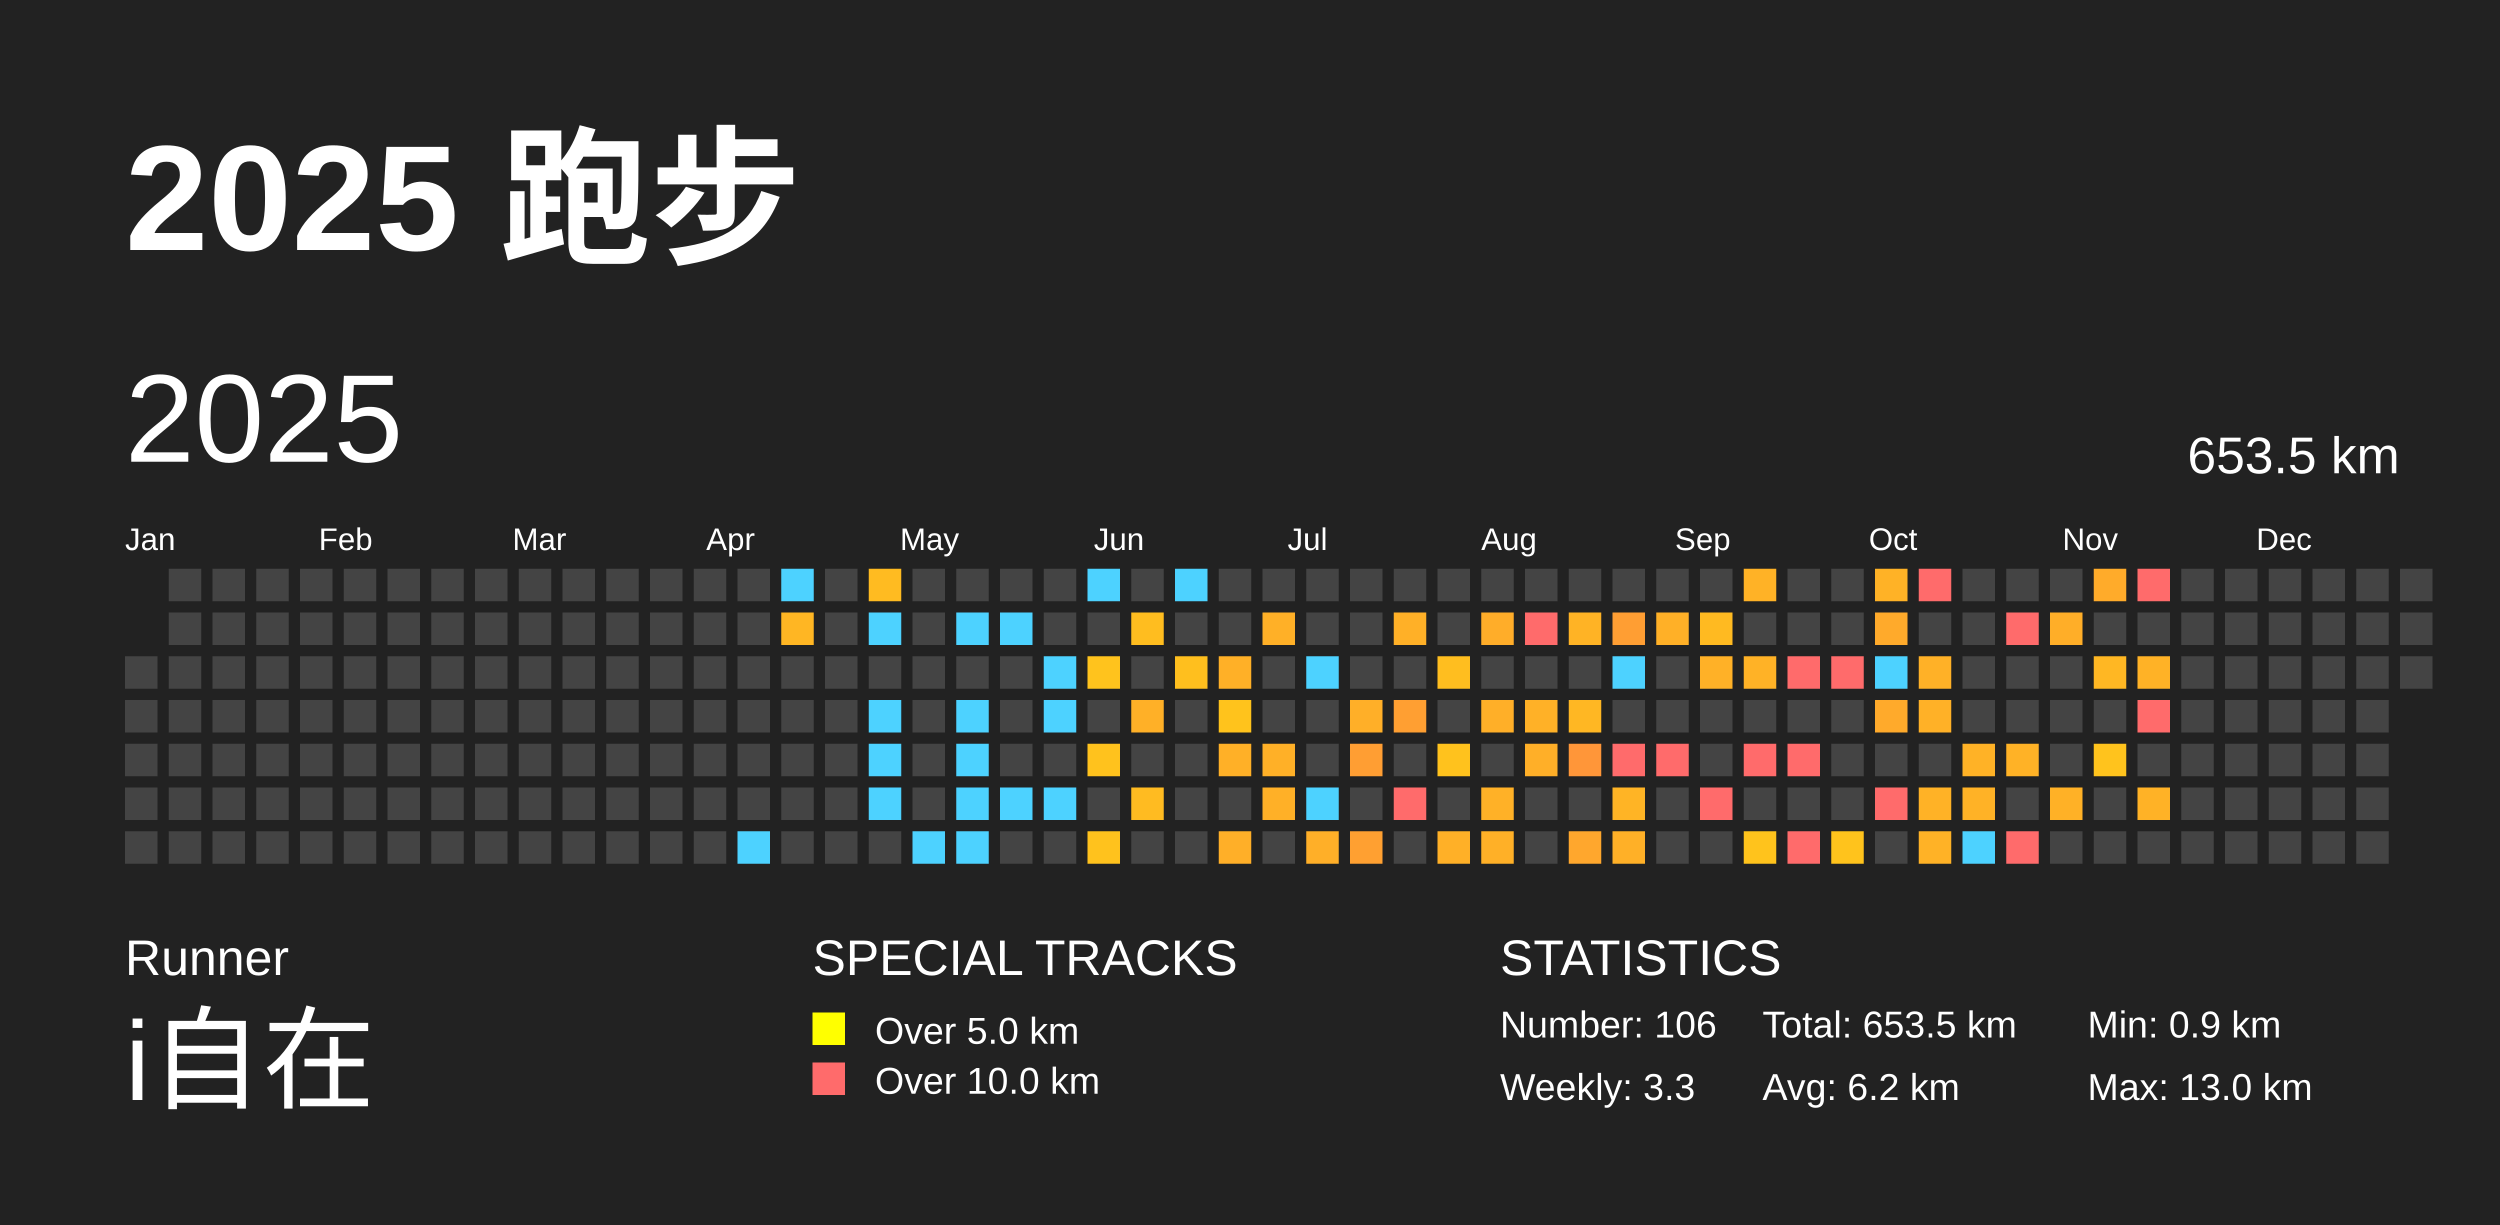
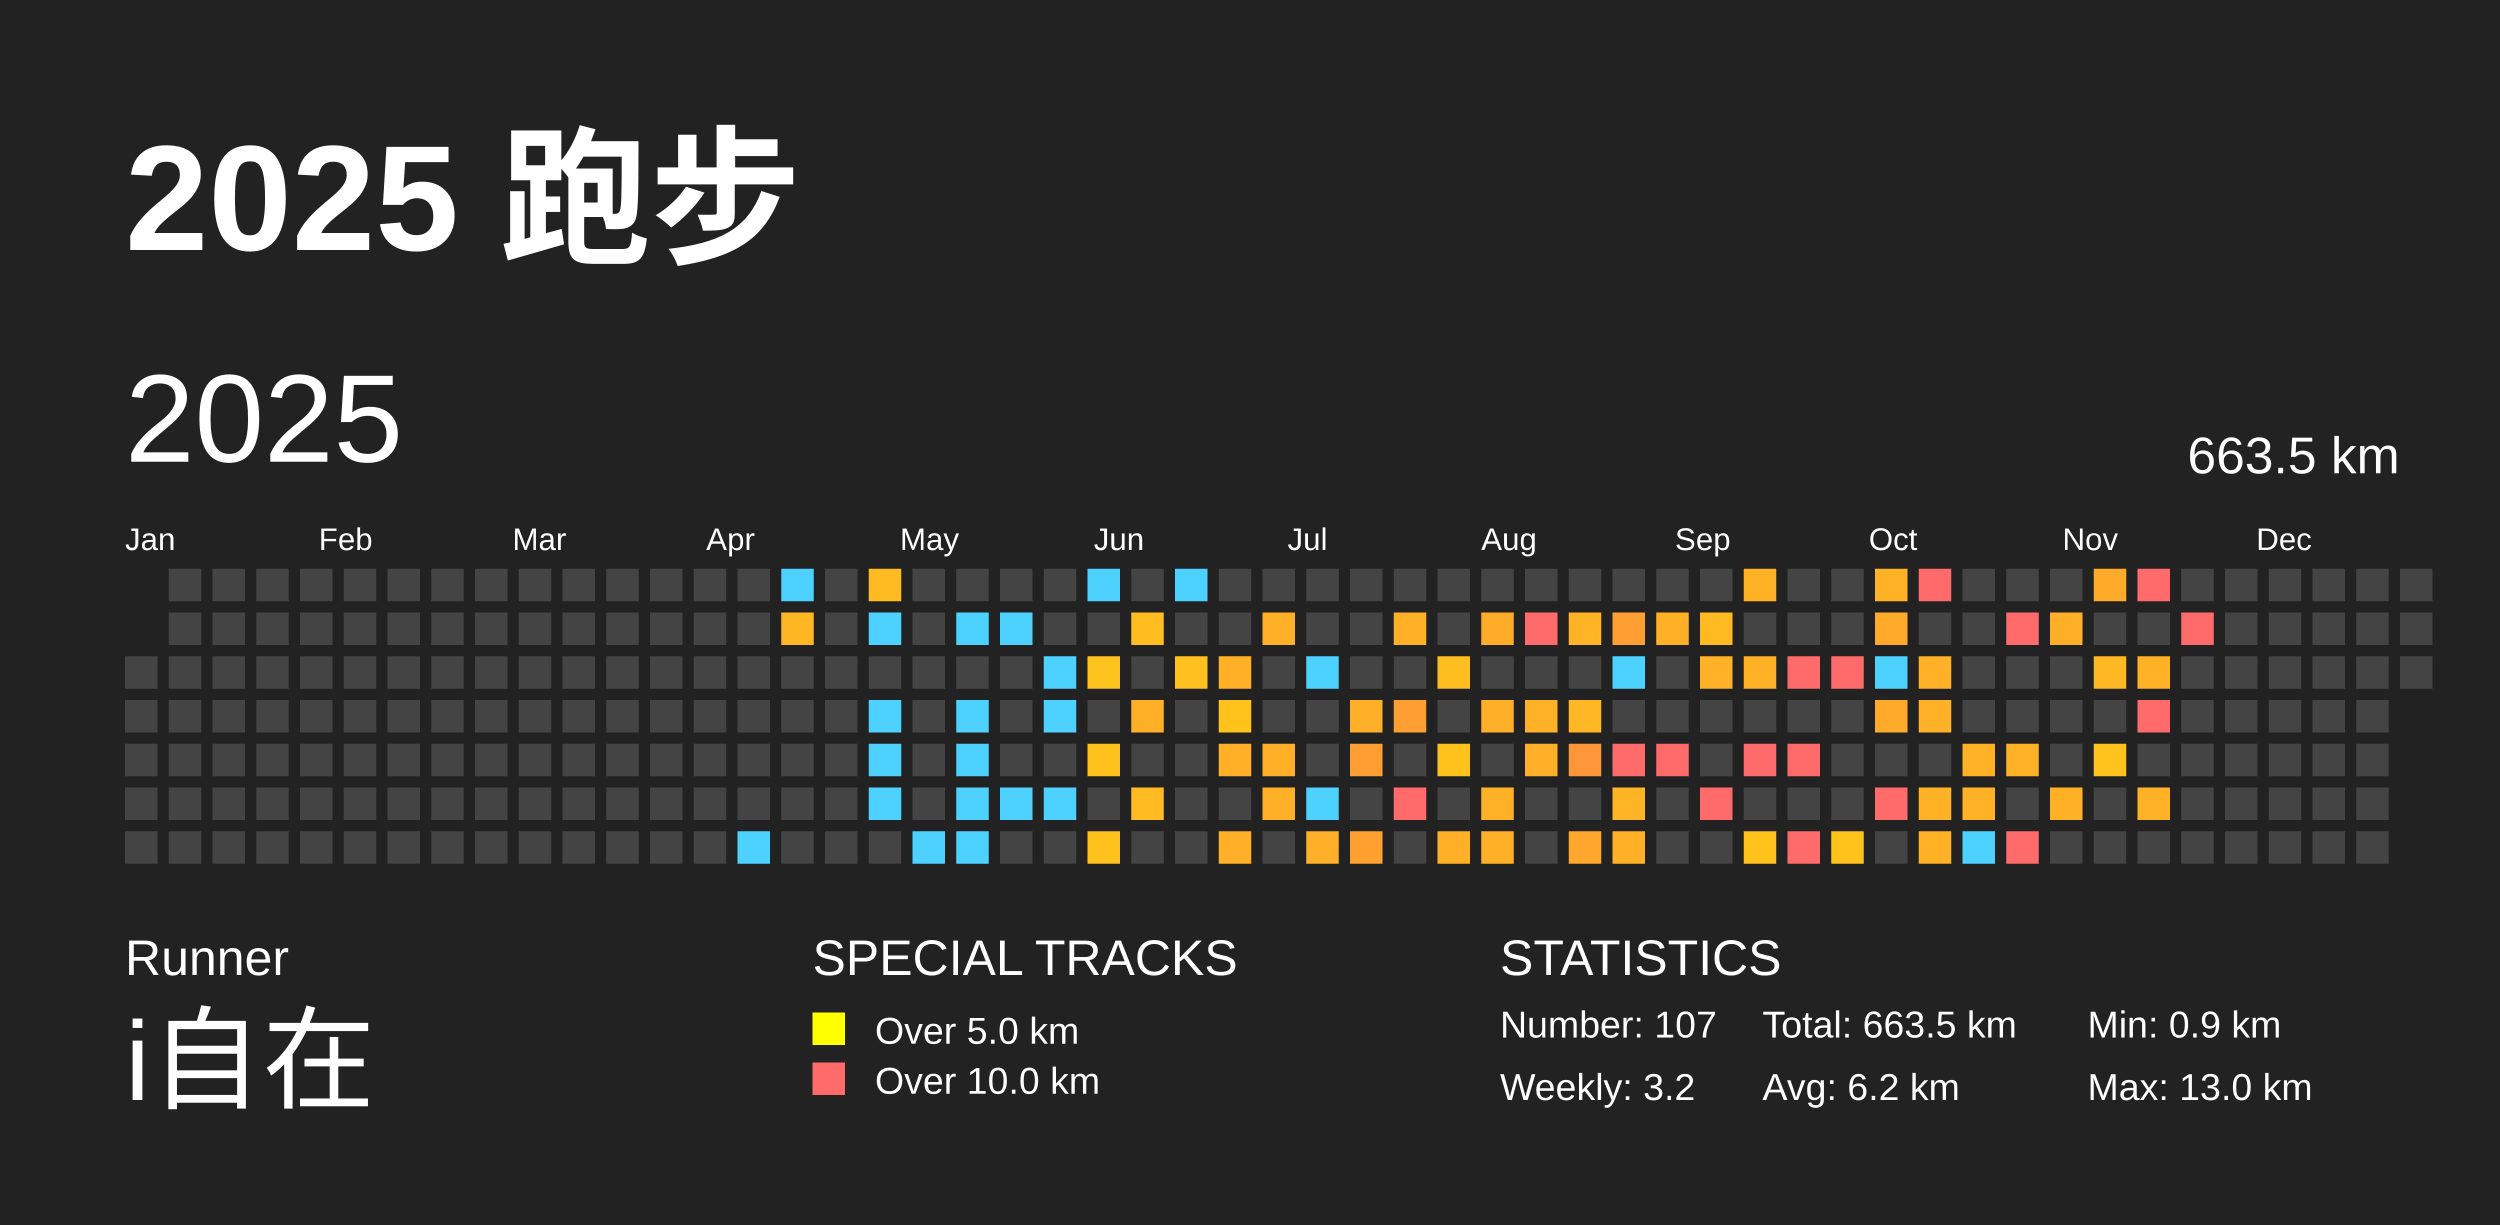
<svg xmlns="http://www.w3.org/2000/svg" baseProfile="full" height="98mm" version="1.1" viewBox="0,0,200,98" width="200mm">
  <defs />
  <rect fill="#222222" height="98" width="200" x="0" y="0" />
  <text fill="#FFFFFF" style="font-size:12px; font-family:Arial; font-weight:bold;" x="10" y="20">2025 跑步</text>
  <text fill="#FFFFFF" style="font-size:4px; font-family:Arial" x="10" y="78">Runner</text>
  <text fill="#FFFFFF" style="font-size:9px; font-family:Arial" x="10" y="88">i自在</text>
  <text fill="#FFFFFF" style="font-size:4px; font-family:Arial" x="65" y="78">SPECIAL TRACKS</text>
  <rect fill="#FFFF00" height="2.6" width="2.6" x="65" y="81" />
  <text fill="#FFFFFF" style="font-size:3px; font-family:Arial" x="70" y="83.5">Over 5.0 km</text>
  <rect fill="#FF6B6B" height="2.6" width="2.6" x="65" y="85" />
  <text fill="#FFFFFF" style="font-size:3px; font-family:Arial" x="70" y="87.5">Over 10.0 km</text>
  <text fill="#FFFFFF" style="font-size:4px; font-family:Arial" x="120" y="78">STATISTICS</text>
-   <text fill="#FFFFFF" style="font-size:3px; font-family:Arial" x="120" y="83">Number: 106</text>
-   <text fill="#FFFFFF" style="font-size:3px; font-family:Arial" x="120" y="88">Weekly: 3.3</text>
-   <text fill="#FFFFFF" style="font-size:3px; font-family:Arial" x="141" y="83">Total: 653.5 km</text>
+   <text fill="#FFFFFF" style="font-size:3px; font-family:Arial" x="120" y="83">Number: 107</text>
+   <text fill="#FFFFFF" style="font-size:3px; font-family:Arial" x="120" y="88">Weekly: 3.2</text>
+   <text fill="#FFFFFF" style="font-size:3px; font-family:Arial" x="141" y="83">Total: 663.5 km</text>
  <text fill="#FFFFFF" style="font-size:3px; font-family:Arial" x="141" y="88">Avg: 6.2 km</text>
  <text fill="#FFFFFF" style="font-size:3px; font-family:Arial" x="167" y="83">Min: 0.9 km</text>
  <text fill="#FFFFFF" style="font-size:3px; font-family:Arial" x="167" y="88">Max: 13.0 km</text>
  <text dominant-baseline="hanging" fill="#FFFFFF" style="font-size:10.0px; font-family:Arial;" x="10" y="30">2025</text>
-   <text dominant-baseline="hanging" fill="#FFFFFF" style="font-size:4.125px; font-family:Arial;" x="175" y="35">653.5 km</text>
+   <text dominant-baseline="hanging" fill="#FFFFFF" style="font-size:4.125px; font-family:Arial;" x="175" y="35">663.5 km</text>
  <text fill="#FFFFFF" style="font-size:2.5px; font-family:Arial" x="10.0" y="44">Jan</text>
  <text fill="#FFFFFF" style="font-size:2.5px; font-family:Arial" x="25.5" y="44">Feb</text>
  <text fill="#FFFFFF" style="font-size:2.5px; font-family:Arial" x="41.0" y="44">Mar</text>
  <text fill="#FFFFFF" style="font-size:2.5px; font-family:Arial" x="56.5" y="44">Apr</text>
  <text fill="#FFFFFF" style="font-size:2.5px; font-family:Arial" x="72.0" y="44">May</text>
  <text fill="#FFFFFF" style="font-size:2.5px; font-family:Arial" x="87.5" y="44">Jun</text>
  <text fill="#FFFFFF" style="font-size:2.5px; font-family:Arial" x="103.0" y="44">Jul</text>
  <text fill="#FFFFFF" style="font-size:2.5px; font-family:Arial" x="118.5" y="44">Aug</text>
  <text fill="#FFFFFF" style="font-size:2.5px; font-family:Arial" x="134.0" y="44">Sep</text>
  <text fill="#FFFFFF" style="font-size:2.5px; font-family:Arial" x="149.5" y="44">Oct</text>
  <text fill="#FFFFFF" style="font-size:2.5px; font-family:Arial" x="165.0" y="44">Nov</text>
  <text fill="#FFFFFF" style="font-size:2.5px; font-family:Arial" x="180.5" y="44">Dec</text>
  <rect fill="#444444" height="2.6" width="2.6" x="10.0" y="52.5" />
  <rect fill="#444444" height="2.6" width="2.6" x="10.0" y="56.0" />
  <rect fill="#444444" height="2.6" width="2.6" x="10.0" y="59.5" />
  <rect fill="#444444" height="2.6" width="2.6" x="10.0" y="63.0" />
  <rect fill="#444444" height="2.6" width="2.6" x="10.0" y="66.5" />
  <rect fill="#444444" height="2.6" width="2.6" x="13.5" y="45.5" />
  <rect fill="#444444" height="2.6" width="2.6" x="13.5" y="49.0" />
  <rect fill="#444444" height="2.6" width="2.6" x="13.5" y="52.5" />
  <rect fill="#444444" height="2.6" width="2.6" x="13.5" y="56.0" />
  <rect fill="#444444" height="2.6" width="2.6" x="13.5" y="59.5" />
  <rect fill="#444444" height="2.6" width="2.6" x="13.5" y="63.0" />
  <rect fill="#444444" height="2.6" width="2.6" x="13.5" y="66.5" />
  <rect fill="#444444" height="2.6" width="2.6" x="17.0" y="45.5" />
  <rect fill="#444444" height="2.6" width="2.6" x="17.0" y="49.0" />
  <rect fill="#444444" height="2.6" width="2.6" x="17.0" y="52.5" />
  <rect fill="#444444" height="2.6" width="2.6" x="17.0" y="56.0" />
  <rect fill="#444444" height="2.6" width="2.6" x="17.0" y="59.5" />
  <rect fill="#444444" height="2.6" width="2.6" x="17.0" y="63.0" />
  <rect fill="#444444" height="2.6" width="2.6" x="17.0" y="66.5" />
  <rect fill="#444444" height="2.6" width="2.6" x="20.5" y="45.5" />
  <rect fill="#444444" height="2.6" width="2.6" x="20.5" y="49.0" />
  <rect fill="#444444" height="2.6" width="2.6" x="20.5" y="52.5" />
  <rect fill="#444444" height="2.6" width="2.6" x="20.5" y="56.0" />
  <rect fill="#444444" height="2.6" width="2.6" x="20.5" y="59.5" />
  <rect fill="#444444" height="2.6" width="2.6" x="20.5" y="63.0" />
  <rect fill="#444444" height="2.6" width="2.6" x="20.5" y="66.5" />
  <rect fill="#444444" height="2.6" width="2.6" x="24.0" y="45.5" />
  <rect fill="#444444" height="2.6" width="2.6" x="24.0" y="49.0" />
  <rect fill="#444444" height="2.6" width="2.6" x="24.0" y="52.5" />
  <rect fill="#444444" height="2.6" width="2.6" x="24.0" y="56.0" />
  <rect fill="#444444" height="2.6" width="2.6" x="24.0" y="59.5" />
  <rect fill="#444444" height="2.6" width="2.6" x="24.0" y="63.0" />
  <rect fill="#444444" height="2.6" width="2.6" x="24.0" y="66.5" />
  <rect fill="#444444" height="2.6" width="2.6" x="27.5" y="45.5" />
  <rect fill="#444444" height="2.6" width="2.6" x="27.5" y="49.0" />
  <rect fill="#444444" height="2.6" width="2.6" x="27.5" y="52.5" />
  <rect fill="#444444" height="2.6" width="2.6" x="27.5" y="56.0" />
  <rect fill="#444444" height="2.6" width="2.6" x="27.5" y="59.5" />
  <rect fill="#444444" height="2.6" width="2.6" x="27.5" y="63.0" />
  <rect fill="#444444" height="2.6" width="2.6" x="27.5" y="66.5" />
  <rect fill="#444444" height="2.6" width="2.6" x="31.0" y="45.5" />
  <rect fill="#444444" height="2.6" width="2.6" x="31.0" y="49.0" />
  <rect fill="#444444" height="2.6" width="2.6" x="31.0" y="52.5" />
  <rect fill="#444444" height="2.6" width="2.6" x="31.0" y="56.0" />
  <rect fill="#444444" height="2.6" width="2.6" x="31.0" y="59.5" />
  <rect fill="#444444" height="2.6" width="2.6" x="31.0" y="63.0" />
  <rect fill="#444444" height="2.6" width="2.6" x="31.0" y="66.5" />
  <rect fill="#444444" height="2.6" width="2.6" x="34.5" y="45.5" />
  <rect fill="#444444" height="2.6" width="2.6" x="34.5" y="49.0" />
  <rect fill="#444444" height="2.6" width="2.6" x="34.5" y="52.5" />
  <rect fill="#444444" height="2.6" width="2.6" x="34.5" y="56.0" />
  <rect fill="#444444" height="2.6" width="2.6" x="34.5" y="59.5" />
  <rect fill="#444444" height="2.6" width="2.6" x="34.5" y="63.0" />
  <rect fill="#444444" height="2.6" width="2.6" x="34.5" y="66.5" />
  <rect fill="#444444" height="2.6" width="2.6" x="38.0" y="45.5" />
  <rect fill="#444444" height="2.6" width="2.6" x="38.0" y="49.0" />
  <rect fill="#444444" height="2.6" width="2.6" x="38.0" y="52.5" />
  <rect fill="#444444" height="2.6" width="2.6" x="38.0" y="56.0" />
  <rect fill="#444444" height="2.6" width="2.6" x="38.0" y="59.5" />
  <rect fill="#444444" height="2.6" width="2.6" x="38.0" y="63.0" />
  <rect fill="#444444" height="2.6" width="2.6" x="38.0" y="66.5" />
  <rect fill="#444444" height="2.6" width="2.6" x="41.5" y="45.5" />
  <rect fill="#444444" height="2.6" width="2.6" x="41.5" y="49.0" />
  <rect fill="#444444" height="2.6" width="2.6" x="41.5" y="52.5" />
  <rect fill="#444444" height="2.6" width="2.6" x="41.5" y="56.0" />
  <rect fill="#444444" height="2.6" width="2.6" x="41.5" y="59.5" />
  <rect fill="#444444" height="2.6" width="2.6" x="41.5" y="63.0" />
  <rect fill="#444444" height="2.6" width="2.6" x="41.5" y="66.5" />
  <rect fill="#444444" height="2.6" width="2.6" x="45.0" y="45.5" />
  <rect fill="#444444" height="2.6" width="2.6" x="45.0" y="49.0" />
  <rect fill="#444444" height="2.6" width="2.6" x="45.0" y="52.5" />
  <rect fill="#444444" height="2.6" width="2.6" x="45.0" y="56.0" />
  <rect fill="#444444" height="2.6" width="2.6" x="45.0" y="59.5" />
  <rect fill="#444444" height="2.6" width="2.6" x="45.0" y="63.0" />
  <rect fill="#444444" height="2.6" width="2.6" x="45.0" y="66.5" />
  <rect fill="#444444" height="2.6" width="2.6" x="48.5" y="45.5" />
  <rect fill="#444444" height="2.6" width="2.6" x="48.5" y="49.0" />
  <rect fill="#444444" height="2.6" width="2.6" x="48.5" y="52.5" />
  <rect fill="#444444" height="2.6" width="2.6" x="48.5" y="56.0" />
  <rect fill="#444444" height="2.6" width="2.6" x="48.5" y="59.5" />
  <rect fill="#444444" height="2.6" width="2.6" x="48.5" y="63.0" />
  <rect fill="#444444" height="2.6" width="2.6" x="48.5" y="66.5" />
  <rect fill="#444444" height="2.6" width="2.6" x="52.0" y="45.5" />
  <rect fill="#444444" height="2.6" width="2.6" x="52.0" y="49.0" />
  <rect fill="#444444" height="2.6" width="2.6" x="52.0" y="52.5" />
  <rect fill="#444444" height="2.6" width="2.6" x="52.0" y="56.0" />
  <rect fill="#444444" height="2.6" width="2.6" x="52.0" y="59.5" />
  <rect fill="#444444" height="2.6" width="2.6" x="52.0" y="63.0" />
  <rect fill="#444444" height="2.6" width="2.6" x="52.0" y="66.5" />
  <rect fill="#444444" height="2.6" width="2.6" x="55.5" y="45.5" />
  <rect fill="#444444" height="2.6" width="2.6" x="55.5" y="49.0" />
  <rect fill="#444444" height="2.6" width="2.6" x="55.5" y="52.5" />
  <rect fill="#444444" height="2.6" width="2.6" x="55.5" y="56.0" />
  <rect fill="#444444" height="2.6" width="2.6" x="55.5" y="59.5" />
  <rect fill="#444444" height="2.6" width="2.6" x="55.5" y="63.0" />
  <rect fill="#444444" height="2.6" width="2.6" x="55.5" y="66.5" />
  <rect fill="#444444" height="2.6" width="2.6" x="59.0" y="45.5" />
  <rect fill="#444444" height="2.6" width="2.6" x="59.0" y="49.0" />
  <rect fill="#444444" height="2.6" width="2.6" x="59.0" y="52.5" />
  <rect fill="#444444" height="2.6" width="2.6" x="59.0" y="56.0" />
  <rect fill="#444444" height="2.6" width="2.6" x="59.0" y="59.5" />
  <rect fill="#444444" height="2.6" width="2.6" x="59.0" y="63.0" />
  <rect fill="#4dd2ff" height="2.6" width="2.6" x="59.0" y="66.5" />
  <rect fill="#4dd2ff" height="2.6" width="2.6" x="62.5" y="45.5" />
  <rect fill="#ffb623" height="2.6" width="2.6" x="62.5" y="49.0" />
  <rect fill="#444444" height="2.6" width="2.6" x="62.5" y="52.5" />
  <rect fill="#444444" height="2.6" width="2.6" x="62.5" y="56.0" />
  <rect fill="#444444" height="2.6" width="2.6" x="62.5" y="59.5" />
  <rect fill="#444444" height="2.6" width="2.6" x="62.5" y="63.0" />
  <rect fill="#444444" height="2.6" width="2.6" x="62.5" y="66.5" />
  <rect fill="#444444" height="2.6" width="2.6" x="66.0" y="45.5" />
  <rect fill="#444444" height="2.6" width="2.6" x="66.0" y="49.0" />
  <rect fill="#444444" height="2.6" width="2.6" x="66.0" y="52.5" />
  <rect fill="#444444" height="2.6" width="2.6" x="66.0" y="56.0" />
  <rect fill="#444444" height="2.6" width="2.6" x="66.0" y="59.5" />
  <rect fill="#444444" height="2.6" width="2.6" x="66.0" y="63.0" />
  <rect fill="#444444" height="2.6" width="2.6" x="66.0" y="66.5" />
  <rect fill="#ffbb21" height="2.6" width="2.6" x="69.5" y="45.5" />
  <rect fill="#4dd2ff" height="2.6" width="2.6" x="69.5" y="49.0" />
  <rect fill="#444444" height="2.6" width="2.6" x="69.5" y="52.5" />
  <rect fill="#4dd2ff" height="2.6" width="2.6" x="69.5" y="56.0" />
  <rect fill="#4dd2ff" height="2.6" width="2.6" x="69.5" y="59.5" />
  <rect fill="#4dd2ff" height="2.6" width="2.6" x="69.5" y="63.0" />
  <rect fill="#444444" height="2.6" width="2.6" x="69.5" y="66.5" />
  <rect fill="#444444" height="2.6" width="2.6" x="73.0" y="45.5" />
  <rect fill="#444444" height="2.6" width="2.6" x="73.0" y="49.0" />
  <rect fill="#444444" height="2.6" width="2.6" x="73.0" y="52.5" />
  <rect fill="#444444" height="2.6" width="2.6" x="73.0" y="56.0" />
  <rect fill="#444444" height="2.6" width="2.6" x="73.0" y="59.5" />
  <rect fill="#444444" height="2.6" width="2.6" x="73.0" y="63.0" />
  <rect fill="#4dd2ff" height="2.6" width="2.6" x="73.0" y="66.5" />
  <rect fill="#444444" height="2.6" width="2.6" x="76.5" y="45.5" />
  <rect fill="#4dd2ff" height="2.6" width="2.6" x="76.5" y="49.0" />
  <rect fill="#444444" height="2.6" width="2.6" x="76.5" y="52.5" />
  <rect fill="#4dd2ff" height="2.6" width="2.6" x="76.5" y="56.0" />
  <rect fill="#4dd2ff" height="2.6" width="2.6" x="76.5" y="59.5" />
  <rect fill="#4dd2ff" height="2.6" width="2.6" x="76.5" y="63.0" />
  <rect fill="#4dd2ff" height="2.6" width="2.6" x="76.5" y="66.5" />
  <rect fill="#444444" height="2.6" width="2.6" x="80.0" y="45.5" />
  <rect fill="#4dd2ff" height="2.6" width="2.6" x="80.0" y="49.0" />
  <rect fill="#444444" height="2.6" width="2.6" x="80.0" y="52.5" />
  <rect fill="#444444" height="2.6" width="2.6" x="80.0" y="56.0" />
  <rect fill="#444444" height="2.6" width="2.6" x="80.0" y="59.5" />
  <rect fill="#4dd2ff" height="2.6" width="2.6" x="80.0" y="63.0" />
  <rect fill="#444444" height="2.6" width="2.6" x="80.0" y="66.5" />
  <rect fill="#444444" height="2.6" width="2.6" x="83.5" y="45.5" />
  <rect fill="#444444" height="2.6" width="2.6" x="83.5" y="49.0" />
  <rect fill="#4dd2ff" height="2.6" width="2.6" x="83.5" y="52.5" />
  <rect fill="#4dd2ff" height="2.6" width="2.6" x="83.5" y="56.0" />
  <rect fill="#444444" height="2.6" width="2.6" x="83.5" y="59.5" />
  <rect fill="#4dd2ff" height="2.6" width="2.6" x="83.5" y="63.0" />
  <rect fill="#444444" height="2.6" width="2.6" x="83.5" y="66.5" />
  <rect fill="#4dd2ff" height="2.6" width="2.6" x="87.0" y="45.5" />
  <rect fill="#444444" height="2.6" width="2.6" x="87.0" y="49.0" />
  <rect fill="#ffc31d" height="2.6" width="2.6" x="87.0" y="52.5" />
  <rect fill="#444444" height="2.6" width="2.6" x="87.0" y="56.0" />
  <rect fill="#ffc21d" height="2.6" width="2.6" x="87.0" y="59.5" />
  <rect fill="#444444" height="2.6" width="2.6" x="87.0" y="63.0" />
  <rect fill="#ffc21d" height="2.6" width="2.6" x="87.0" y="66.5" />
  <rect fill="#444444" height="2.6" width="2.6" x="90.5" y="45.5" />
  <rect fill="#ffbd1f" height="2.6" width="2.6" x="90.5" y="49.0" />
  <rect fill="#444444" height="2.6" width="2.6" x="90.5" y="52.5" />
  <rect fill="#ffb027" height="2.6" width="2.6" x="90.5" y="56.0" />
  <rect fill="#444444" height="2.6" width="2.6" x="90.5" y="59.5" />
  <rect fill="#ffbb21" height="2.6" width="2.6" x="90.5" y="63.0" />
  <rect fill="#444444" height="2.6" width="2.6" x="90.5" y="66.5" />
  <rect fill="#4dd2ff" height="2.6" width="2.6" x="94.0" y="45.5" />
  <rect fill="#444444" height="2.6" width="2.6" x="94.0" y="49.0" />
  <rect fill="#ffbf1e" height="2.6" width="2.6" x="94.0" y="52.5" />
  <rect fill="#444444" height="2.6" width="2.6" x="94.0" y="56.0" />
  <rect fill="#444444" height="2.6" width="2.6" x="94.0" y="59.5" />
  <rect fill="#444444" height="2.6" width="2.6" x="94.0" y="63.0" />
  <rect fill="#444444" height="2.6" width="2.6" x="94.0" y="66.5" />
  <rect fill="#444444" height="2.6" width="2.6" x="97.5" y="45.5" />
  <rect fill="#444444" height="2.6" width="2.6" x="97.5" y="49.0" />
  <rect fill="#ffb027" height="2.6" width="2.6" x="97.5" y="52.5" />
  <rect fill="#ffc31c" height="2.6" width="2.6" x="97.5" y="56.0" />
  <rect fill="#ffb027" height="2.6" width="2.6" x="97.5" y="59.5" />
  <rect fill="#444444" height="2.6" width="2.6" x="97.5" y="63.0" />
  <rect fill="#ffaf28" height="2.6" width="2.6" x="97.5" y="66.5" />
  <rect fill="#444444" height="2.6" width="2.6" x="101.0" y="45.5" />
  <rect fill="#ffb027" height="2.6" width="2.6" x="101.0" y="49.0" />
  <rect fill="#444444" height="2.6" width="2.6" x="101.0" y="52.5" />
  <rect fill="#444444" height="2.6" width="2.6" x="101.0" y="56.0" />
  <rect fill="#ffb027" height="2.6" width="2.6" x="101.0" y="59.5" />
  <rect fill="#ffb027" height="2.6" width="2.6" x="101.0" y="63.0" />
  <rect fill="#444444" height="2.6" width="2.6" x="101.0" y="66.5" />
  <rect fill="#444444" height="2.6" width="2.6" x="104.5" y="45.5" />
  <rect fill="#444444" height="2.6" width="2.6" x="104.5" y="49.0" />
  <rect fill="#4dd2ff" height="2.6" width="2.6" x="104.5" y="52.5" />
  <rect fill="#444444" height="2.6" width="2.6" x="104.5" y="56.0" />
  <rect fill="#444444" height="2.6" width="2.6" x="104.5" y="59.5" />
  <rect fill="#4dd2ff" height="2.6" width="2.6" x="104.5" y="63.0" />
  <rect fill="#ffaf28" height="2.6" width="2.6" x="104.5" y="66.5" />
  <rect fill="#444444" height="2.6" width="2.6" x="108.0" y="45.5" />
  <rect fill="#444444" height="2.6" width="2.6" x="108.0" y="49.0" />
  <rect fill="#444444" height="2.6" width="2.6" x="108.0" y="52.5" />
  <rect fill="#ffaf28" height="2.6" width="2.6" x="108.0" y="56.0" />
  <rect fill="#ff9e33" height="2.6" width="2.6" x="108.0" y="59.5" />
  <rect fill="#444444" height="2.6" width="2.6" x="108.0" y="63.0" />
  <rect fill="#ffa031" height="2.6" width="2.6" x="108.0" y="66.5" />
  <rect fill="#444444" height="2.6" width="2.6" x="111.5" y="45.5" />
  <rect fill="#ffb027" height="2.6" width="2.6" x="111.5" y="49.0" />
  <rect fill="#444444" height="2.6" width="2.6" x="111.5" y="52.5" />
  <rect fill="#ff9f32" height="2.6" width="2.6" x="111.5" y="56.0" />
  <rect fill="#444444" height="2.6" width="2.6" x="111.5" y="59.5" />
  <rect fill="#FF6B6B" height="2.6" width="2.6" x="111.5" y="63.0" />
  <rect fill="#444444" height="2.6" width="2.6" x="111.5" y="66.5" />
  <rect fill="#444444" height="2.6" width="2.6" x="115.0" y="45.5" />
  <rect fill="#444444" height="2.6" width="2.6" x="115.0" y="49.0" />
  <rect fill="#ffbe1f" height="2.6" width="2.6" x="115.0" y="52.5" />
  <rect fill="#444444" height="2.6" width="2.6" x="115.0" y="56.0" />
  <rect fill="#ffc21d" height="2.6" width="2.6" x="115.0" y="59.5" />
  <rect fill="#444444" height="2.6" width="2.6" x="115.0" y="63.0" />
  <rect fill="#ffb027" height="2.6" width="2.6" x="115.0" y="66.5" />
  <rect fill="#444444" height="2.6" width="2.6" x="118.5" y="45.5" />
  <rect fill="#ffad29" height="2.6" width="2.6" x="118.5" y="49.0" />
  <rect fill="#444444" height="2.6" width="2.6" x="118.5" y="52.5" />
  <rect fill="#ffaf28" height="2.6" width="2.6" x="118.5" y="56.0" />
  <rect fill="#444444" height="2.6" width="2.6" x="118.5" y="59.5" />
  <rect fill="#ffb127" height="2.6" width="2.6" x="118.5" y="63.0" />
  <rect fill="#ffb027" height="2.6" width="2.6" x="118.5" y="66.5" />
  <rect fill="#444444" height="2.6" width="2.6" x="122.0" y="45.5" />
  <rect fill="#FF6B6B" height="2.6" width="2.6" x="122.0" y="49.0" />
  <rect fill="#444444" height="2.6" width="2.6" x="122.0" y="52.5" />
  <rect fill="#ffb127" height="2.6" width="2.6" x="122.0" y="56.0" />
  <rect fill="#ffaf28" height="2.6" width="2.6" x="122.0" y="59.5" />
  <rect fill="#444444" height="2.6" width="2.6" x="122.0" y="63.0" />
  <rect fill="#444444" height="2.6" width="2.6" x="122.0" y="66.5" />
  <rect fill="#444444" height="2.6" width="2.6" x="125.5" y="45.5" />
  <rect fill="#ffb325" height="2.6" width="2.6" x="125.5" y="49.0" />
  <rect fill="#444444" height="2.6" width="2.6" x="125.5" y="52.5" />
  <rect fill="#ffb723" height="2.6" width="2.6" x="125.5" y="56.0" />
  <rect fill="#ff9639" height="2.6" width="2.6" x="125.5" y="59.5" />
  <rect fill="#444444" height="2.6" width="2.6" x="125.5" y="63.0" />
  <rect fill="#ffa72d" height="2.6" width="2.6" x="125.5" y="66.5" />
  <rect fill="#444444" height="2.6" width="2.6" x="129.0" y="45.5" />
  <rect fill="#ff9e33" height="2.6" width="2.6" x="129.0" y="49.0" />
  <rect fill="#4dd2ff" height="2.6" width="2.6" x="129.0" y="52.5" />
  <rect fill="#444444" height="2.6" width="2.6" x="129.0" y="56.0" />
  <rect fill="#FF6B6B" height="2.6" width="2.6" x="129.0" y="59.5" />
  <rect fill="#ffb425" height="2.6" width="2.6" x="129.0" y="63.0" />
  <rect fill="#ffb027" height="2.6" width="2.6" x="129.0" y="66.5" />
  <rect fill="#444444" height="2.6" width="2.6" x="132.5" y="45.5" />
  <rect fill="#ffb027" height="2.6" width="2.6" x="132.5" y="49.0" />
  <rect fill="#444444" height="2.6" width="2.6" x="132.5" y="52.5" />
  <rect fill="#444444" height="2.6" width="2.6" x="132.5" y="56.0" />
  <rect fill="#FF6B6B" height="2.6" width="2.6" x="132.5" y="59.5" />
  <rect fill="#444444" height="2.6" width="2.6" x="132.5" y="63.0" />
  <rect fill="#444444" height="2.6" width="2.6" x="132.5" y="66.5" />
  <rect fill="#444444" height="2.6" width="2.6" x="136.0" y="45.5" />
  <rect fill="#ffba21" height="2.6" width="2.6" x="136.0" y="49.0" />
  <rect fill="#ffb127" height="2.6" width="2.6" x="136.0" y="52.5" />
  <rect fill="#444444" height="2.6" width="2.6" x="136.0" y="56.0" />
  <rect fill="#444444" height="2.6" width="2.6" x="136.0" y="59.5" />
  <rect fill="#FF6B6B" height="2.6" width="2.6" x="136.0" y="63.0" />
  <rect fill="#444444" height="2.6" width="2.6" x="136.0" y="66.5" />
  <rect fill="#ffb226" height="2.6" width="2.6" x="139.5" y="45.5" />
  <rect fill="#444444" height="2.6" width="2.6" x="139.5" y="49.0" />
  <rect fill="#ffb226" height="2.6" width="2.6" x="139.5" y="52.5" />
  <rect fill="#444444" height="2.6" width="2.6" x="139.5" y="56.0" />
  <rect fill="#FF6B6B" height="2.6" width="2.6" x="139.5" y="59.5" />
  <rect fill="#444444" height="2.6" width="2.6" x="139.5" y="63.0" />
  <rect fill="#ffc31c" height="2.6" width="2.6" x="139.5" y="66.5" />
  <rect fill="#444444" height="2.6" width="2.6" x="143.0" y="45.5" />
  <rect fill="#444444" height="2.6" width="2.6" x="143.0" y="49.0" />
  <rect fill="#FF6B6B" height="2.6" width="2.6" x="143.0" y="52.5" />
  <rect fill="#444444" height="2.6" width="2.6" x="143.0" y="56.0" />
  <rect fill="#FF6B6B" height="2.6" width="2.6" x="143.0" y="59.5" />
  <rect fill="#444444" height="2.6" width="2.6" x="143.0" y="63.0" />
  <rect fill="#FF6B6B" height="2.6" width="2.6" x="143.0" y="66.5" />
  <rect fill="#444444" height="2.6" width="2.6" x="146.5" y="45.5" />
  <rect fill="#444444" height="2.6" width="2.6" x="146.5" y="49.0" />
  <rect fill="#FF6B6B" height="2.6" width="2.6" x="146.5" y="52.5" />
  <rect fill="#444444" height="2.6" width="2.6" x="146.5" y="56.0" />
  <rect fill="#444444" height="2.6" width="2.6" x="146.5" y="59.5" />
  <rect fill="#444444" height="2.6" width="2.6" x="146.5" y="63.0" />
  <rect fill="#ffc31c" height="2.6" width="2.6" x="146.5" y="66.5" />
  <rect fill="#ffb226" height="2.6" width="2.6" x="150.0" y="45.5" />
  <rect fill="#ffaa2b" height="2.6" width="2.6" x="150.0" y="49.0" />
  <rect fill="#4dd2ff" height="2.6" width="2.6" x="150.0" y="52.5" />
  <rect fill="#ffaa2b" height="2.6" width="2.6" x="150.0" y="56.0" />
  <rect fill="#444444" height="2.6" width="2.6" x="150.0" y="59.5" />
  <rect fill="#FF6B6B" height="2.6" width="2.6" x="150.0" y="63.0" />
  <rect fill="#444444" height="2.6" width="2.6" x="150.0" y="66.5" />
  <rect fill="#FF6B6B" height="2.6" width="2.6" x="153.5" y="45.5" />
  <rect fill="#444444" height="2.6" width="2.6" x="153.5" y="49.0" />
  <rect fill="#ffb127" height="2.6" width="2.6" x="153.5" y="52.5" />
  <rect fill="#ffb127" height="2.6" width="2.6" x="153.5" y="56.0" />
  <rect fill="#444444" height="2.6" width="2.6" x="153.5" y="59.5" />
  <rect fill="#ffb226" height="2.6" width="2.6" x="153.5" y="63.0" />
  <rect fill="#ffb226" height="2.6" width="2.6" x="153.5" y="66.5" />
  <rect fill="#444444" height="2.6" width="2.6" x="157.0" y="45.5" />
  <rect fill="#444444" height="2.6" width="2.6" x="157.0" y="49.0" />
  <rect fill="#444444" height="2.6" width="2.6" x="157.0" y="52.5" />
  <rect fill="#444444" height="2.6" width="2.6" x="157.0" y="56.0" />
  <rect fill="#ffb226" height="2.6" width="2.6" x="157.0" y="59.5" />
  <rect fill="#ffb226" height="2.6" width="2.6" x="157.0" y="63.0" />
  <rect fill="#4dd2ff" height="2.6" width="2.6" x="157.0" y="66.5" />
  <rect fill="#444444" height="2.6" width="2.6" x="160.5" y="45.5" />
  <rect fill="#FF6B6B" height="2.6" width="2.6" x="160.5" y="49.0" />
  <rect fill="#444444" height="2.6" width="2.6" x="160.5" y="52.5" />
  <rect fill="#444444" height="2.6" width="2.6" x="160.5" y="56.0" />
  <rect fill="#ffb226" height="2.6" width="2.6" x="160.5" y="59.5" />
  <rect fill="#444444" height="2.6" width="2.6" x="160.5" y="63.0" />
  <rect fill="#FF6B6B" height="2.6" width="2.6" x="160.5" y="66.5" />
  <rect fill="#444444" height="2.6" width="2.6" x="164.0" y="45.5" />
  <rect fill="#ffae28" height="2.6" width="2.6" x="164.0" y="49.0" />
  <rect fill="#444444" height="2.6" width="2.6" x="164.0" y="52.5" />
  <rect fill="#444444" height="2.6" width="2.6" x="164.0" y="56.0" />
  <rect fill="#444444" height="2.6" width="2.6" x="164.0" y="59.5" />
  <rect fill="#ffb126" height="2.6" width="2.6" x="164.0" y="63.0" />
  <rect fill="#444444" height="2.6" width="2.6" x="164.0" y="66.5" />
  <rect fill="#ffab2a" height="2.6" width="2.6" x="167.5" y="45.5" />
  <rect fill="#444444" height="2.6" width="2.6" x="167.5" y="49.0" />
  <rect fill="#ffb723" height="2.6" width="2.6" x="167.5" y="52.5" />
  <rect fill="#444444" height="2.6" width="2.6" x="167.5" y="56.0" />
  <rect fill="#ffc31d" height="2.6" width="2.6" x="167.5" y="59.5" />
  <rect fill="#444444" height="2.6" width="2.6" x="167.5" y="63.0" />
  <rect fill="#444444" height="2.6" width="2.6" x="167.5" y="66.5" />
  <rect fill="#FF6B6B" height="2.6" width="2.6" x="171.0" y="45.5" />
  <rect fill="#444444" height="2.6" width="2.6" x="171.0" y="49.0" />
  <rect fill="#ffb226" height="2.6" width="2.6" x="171.0" y="52.5" />
  <rect fill="#FF6B6B" height="2.6" width="2.6" x="171.0" y="56.0" />
  <rect fill="#444444" height="2.6" width="2.6" x="171.0" y="59.5" />
  <rect fill="#ffb226" height="2.6" width="2.6" x="171.0" y="63.0" />
  <rect fill="#444444" height="2.6" width="2.6" x="171.0" y="66.5" />
  <rect fill="#444444" height="2.6" width="2.6" x="174.5" y="45.5" />
-   <rect fill="#444444" height="2.6" width="2.6" x="174.5" y="49.0" />
+   <rect fill="#FF6B6B" height="2.6" width="2.6" x="174.5" y="49.0" />
  <rect fill="#444444" height="2.6" width="2.6" x="174.5" y="52.5" />
  <rect fill="#444444" height="2.6" width="2.6" x="174.5" y="56.0" />
  <rect fill="#444444" height="2.6" width="2.6" x="174.5" y="59.5" />
  <rect fill="#444444" height="2.6" width="2.6" x="174.5" y="63.0" />
  <rect fill="#444444" height="2.6" width="2.6" x="174.5" y="66.5" />
  <rect fill="#444444" height="2.6" width="2.6" x="178.0" y="45.5" />
  <rect fill="#444444" height="2.6" width="2.6" x="178.0" y="49.0" />
  <rect fill="#444444" height="2.6" width="2.6" x="178.0" y="52.5" />
  <rect fill="#444444" height="2.6" width="2.6" x="178.0" y="56.0" />
  <rect fill="#444444" height="2.6" width="2.6" x="178.0" y="59.5" />
  <rect fill="#444444" height="2.6" width="2.6" x="178.0" y="63.0" />
  <rect fill="#444444" height="2.6" width="2.6" x="178.0" y="66.5" />
  <rect fill="#444444" height="2.6" width="2.6" x="181.5" y="45.5" />
  <rect fill="#444444" height="2.6" width="2.6" x="181.5" y="49.0" />
  <rect fill="#444444" height="2.6" width="2.6" x="181.5" y="52.5" />
  <rect fill="#444444" height="2.6" width="2.6" x="181.5" y="56.0" />
  <rect fill="#444444" height="2.6" width="2.6" x="181.5" y="59.5" />
  <rect fill="#444444" height="2.6" width="2.6" x="181.5" y="63.0" />
  <rect fill="#444444" height="2.6" width="2.6" x="181.5" y="66.5" />
  <rect fill="#444444" height="2.6" width="2.6" x="185.0" y="45.5" />
  <rect fill="#444444" height="2.6" width="2.6" x="185.0" y="49.0" />
  <rect fill="#444444" height="2.6" width="2.6" x="185.0" y="52.5" />
  <rect fill="#444444" height="2.6" width="2.6" x="185.0" y="56.0" />
  <rect fill="#444444" height="2.6" width="2.6" x="185.0" y="59.5" />
  <rect fill="#444444" height="2.6" width="2.6" x="185.0" y="63.0" />
  <rect fill="#444444" height="2.6" width="2.6" x="185.0" y="66.5" />
  <rect fill="#444444" height="2.6" width="2.6" x="188.5" y="45.5" />
  <rect fill="#444444" height="2.6" width="2.6" x="188.5" y="49.0" />
  <rect fill="#444444" height="2.6" width="2.6" x="188.5" y="52.5" />
  <rect fill="#444444" height="2.6" width="2.6" x="188.5" y="56.0" />
  <rect fill="#444444" height="2.6" width="2.6" x="188.5" y="59.5" />
  <rect fill="#444444" height="2.6" width="2.6" x="188.5" y="63.0" />
  <rect fill="#444444" height="2.6" width="2.6" x="188.5" y="66.5" />
  <rect fill="#444444" height="2.6" width="2.6" x="192.0" y="45.5" />
  <rect fill="#444444" height="2.6" width="2.6" x="192.0" y="49.0" />
  <rect fill="#444444" height="2.6" width="2.6" x="192.0" y="52.5" />
</svg>
